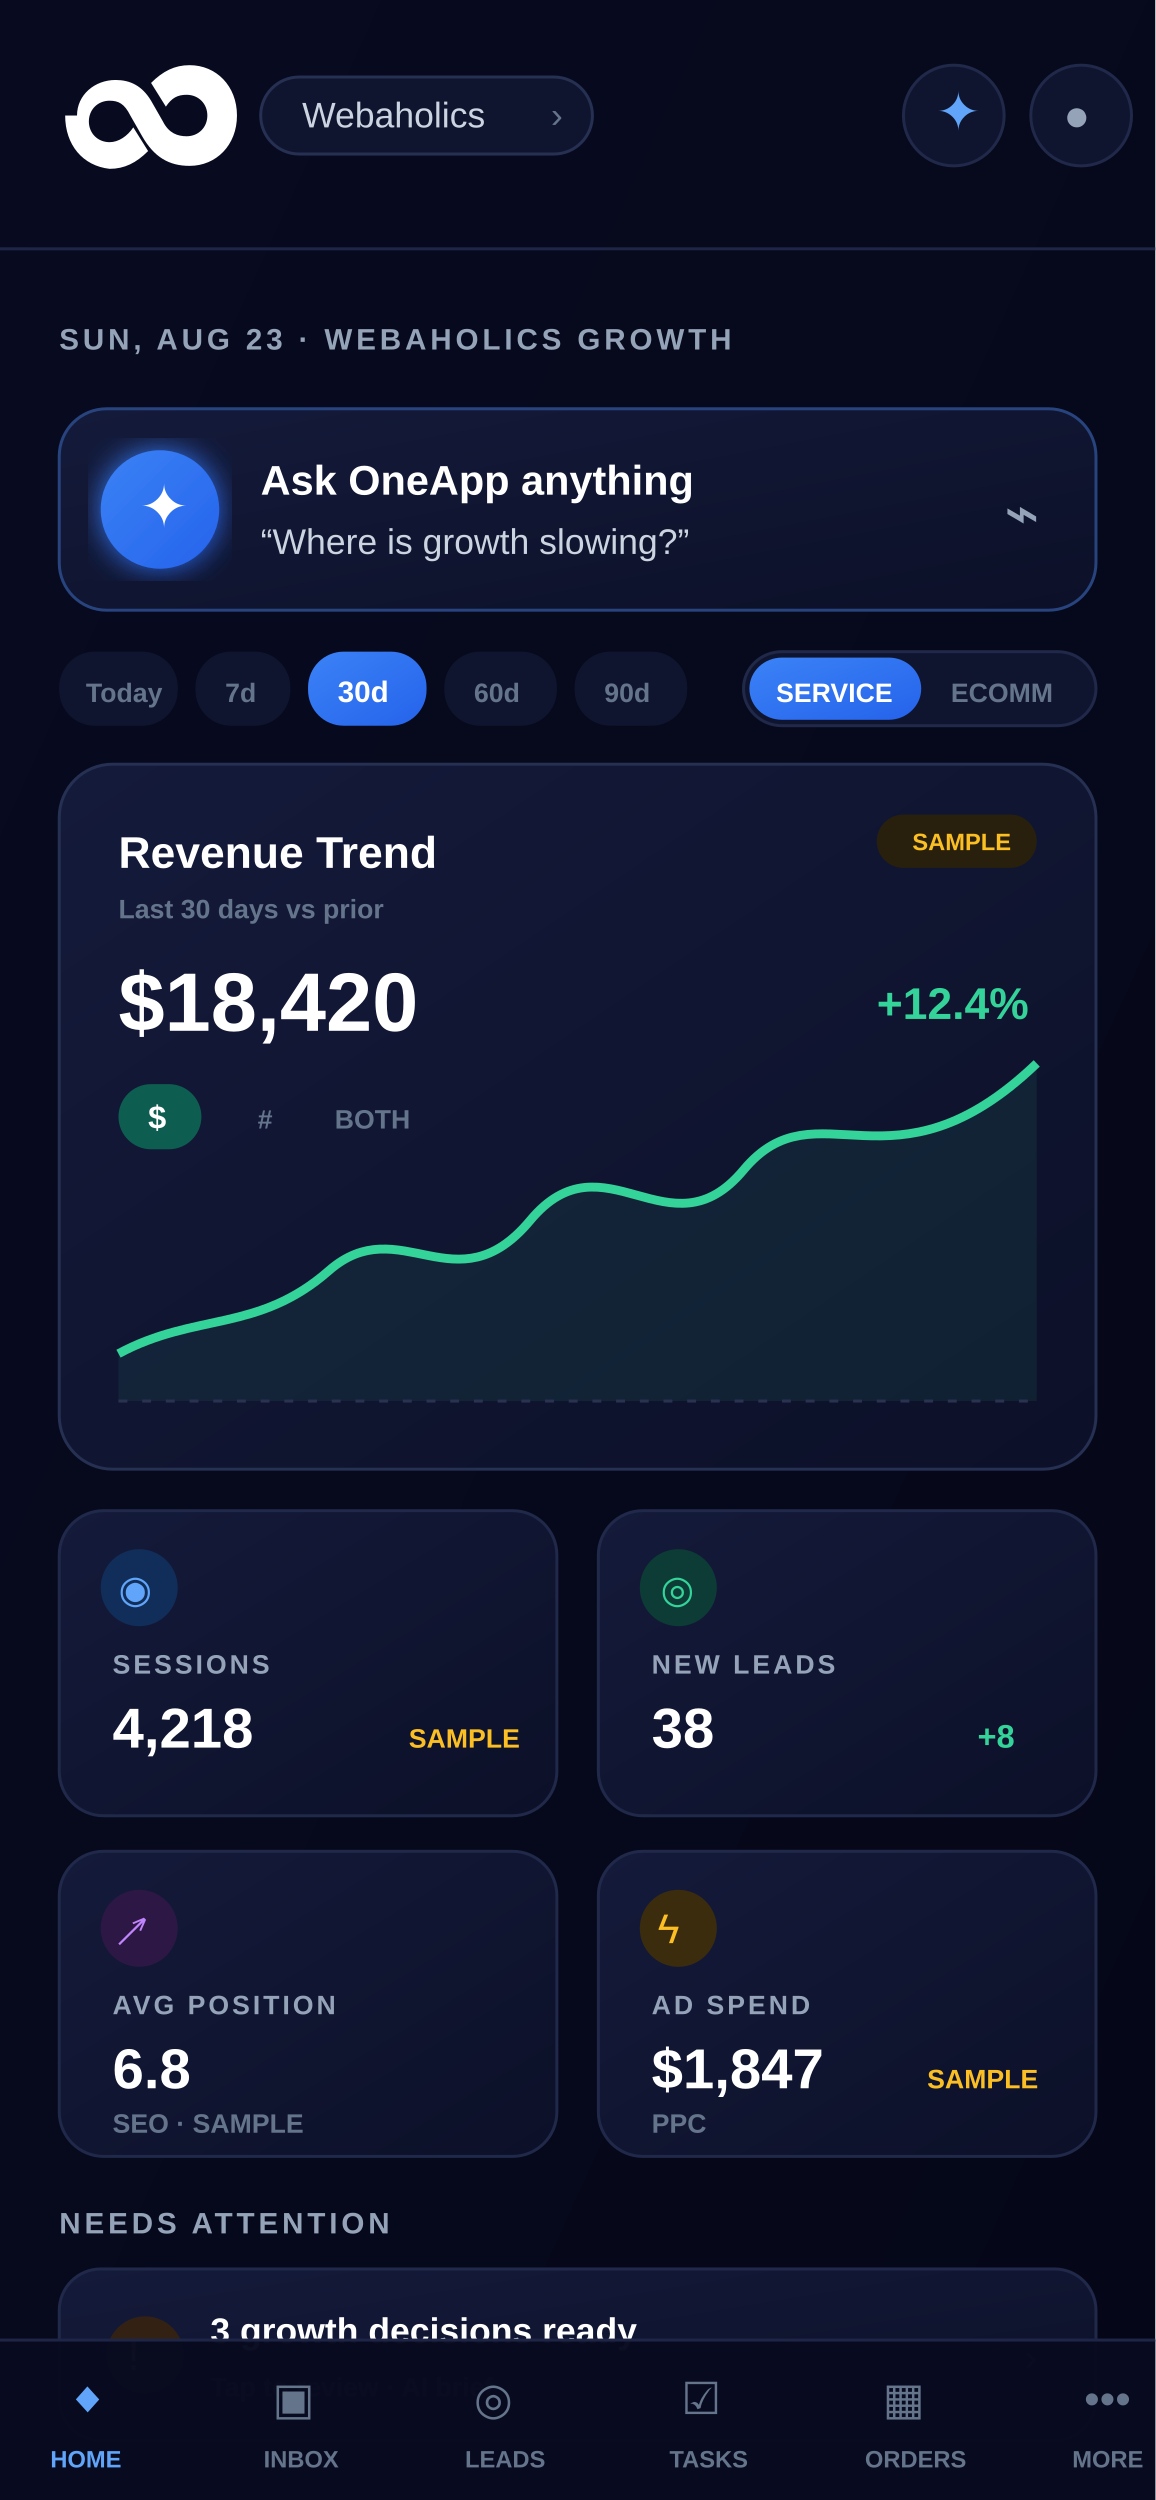
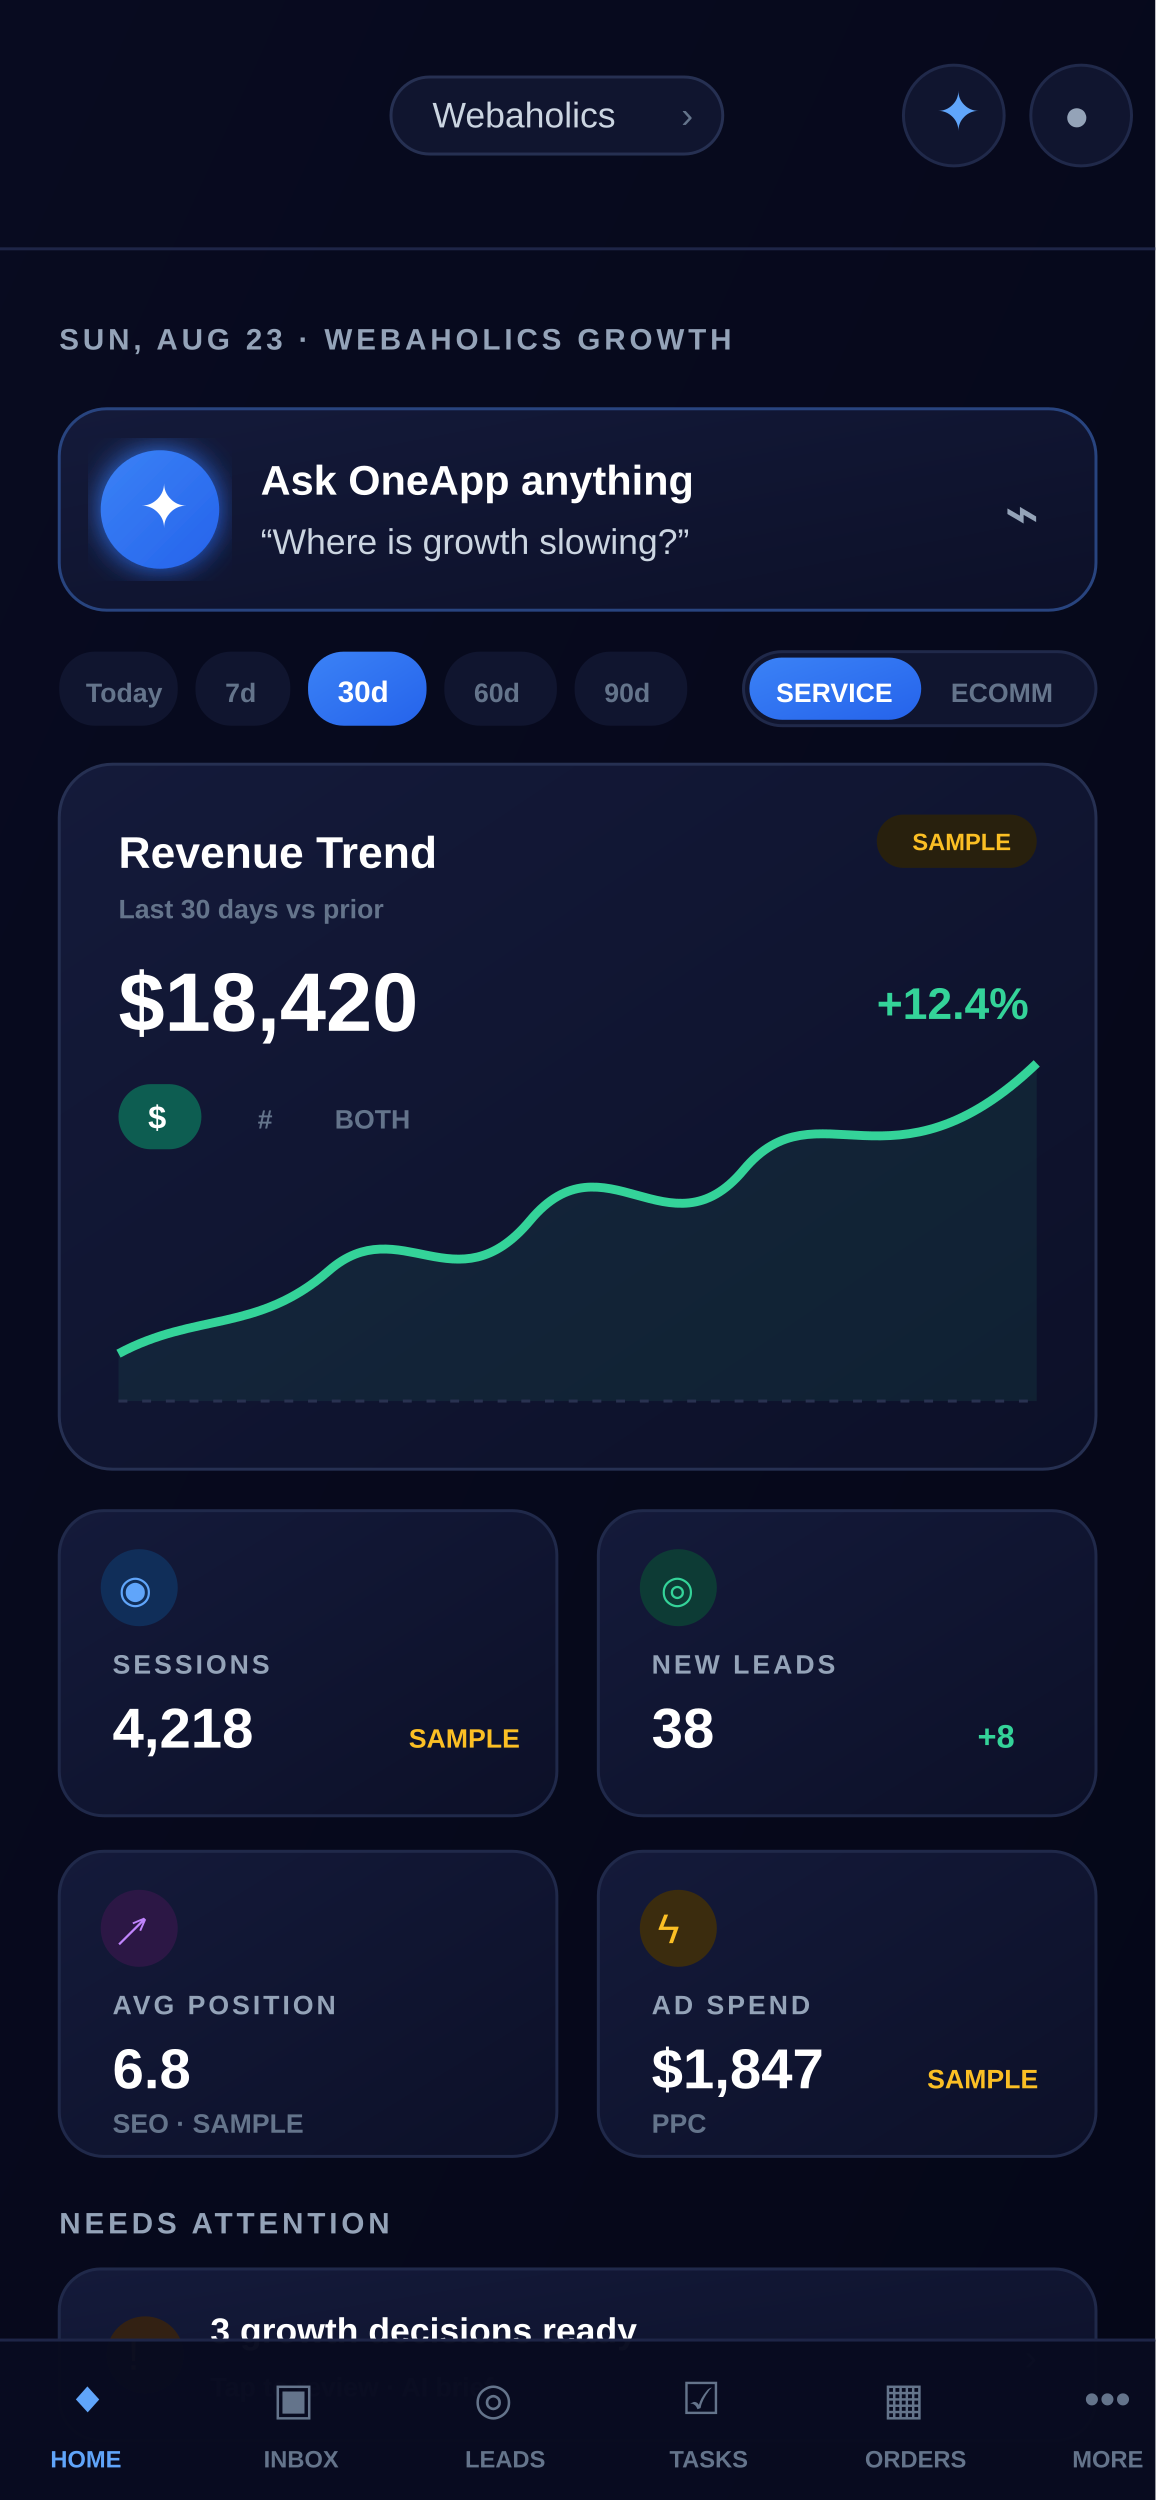
<svg xmlns="http://www.w3.org/2000/svg" width="390" height="844" viewBox="0 0 390 844" role="img" aria-labelledby="title desc">
  <defs>
    <linearGradient id="bg2" x1="0" y1="0" x2="1" y2="1">
      <stop stop-color="#080b20" />
      <stop offset="1" stop-color="#050718" />
    </linearGradient>
    <linearGradient id="blue2" x1="0" y1="0" x2="1" y2="1">
      <stop stop-color="#3b82f6" />
      <stop offset="1" stop-color="#2563eb" />
    </linearGradient>
    <linearGradient id="card2" x1="0" y1="0" x2="1" y2="1">
      <stop stop-color="#141a3a" />
      <stop offset="1" stop-color="#0c1028" />
    </linearGradient>
    <filter id="glow2">
      <feGaussianBlur stdDeviation="5" result="b" />
      <feMerge>
        <feMergeNode in="b" />
        <feMergeNode in="SourceGraphic" />
      </feMerge>
    </filter>
    <style>
      text{font-family:Arial,Helvetica,sans-serif}.label{font-size:10px;font-weight:700;letter-spacing:1.3px;fill:#94a3b8}.tiny{font-size:9px;font-weight:700;fill:#64748b}.body{font-size:12px;fill:#cbd5e1}.value{font-size:28px;font-weight:800;fill:white}.tileValue{font-size:19px;font-weight:800;fill:white}.tileLabel{font-size:9px;font-weight:800;letter-spacing:1px;fill:#94a3b8}.nav{font-size:8px;font-weight:700;fill:#64748b}.green{fill:#34d399}.blueText{fill:#60a5fa}
    </style>
  </defs>
  <rect width="390" height="844" fill="url(#bg2)" />
  <path d="M0 84H390" stroke="#1e2547" />
  <g transform="translate(22 22)">
-     <path d="M4 17c0-7 6-12 13-12 5 0 9 2 12 7l4 7c2 4 5 5 8 5 4 0 7-3 7-7s-3-7-7-7c-3 0-5 1-7 4l-5-8c4-4 8-6 13-6 9 0 16 7 16 17s-7 17-16 17c-7 0-12-3-16-10l-4-7c-2-4-4-5-7-5-4 0-7 3-7 7s3 7 7 7c3 0 6-2 8-5l5 8c-4 4-8 6-13 6C6 34 0 27 0 17z" fill="white" />
-     <rect x="66" y="4" width="112" height="26" rx="13" fill="#10152f" stroke="#263052" />
-     <text x="80" y="21" class="body" font-size="11">Webaholics</text>
-     <text x="164" y="21" fill="#64748b">›</text>
+     <rect x="110" y="4" width="112" height="26" rx="13" fill="#10152f" stroke="#263052" />
+     <text x="124" y="21" class="body" font-size="11">Webaholics</text>
+     <text x="208" y="21" fill="#64748b">›</text>
    <circle cx="300" cy="17" r="17" fill="#10152f" stroke="#20294a" />
    <text x="294" y="22" fill="#60a5fa" font-size="18">✦</text>
    <circle cx="343" cy="17" r="17" fill="#10152f" stroke="#20294a" />
    <text x="337" y="22" fill="#94a3b8" font-size="15">●</text>
  </g>
  <text x="20" y="118" class="label">SUN, AUG 23  ·  WEBAHOLICS GROWTH</text>
  <g transform="translate(20 138)">
    <rect width="350" height="68" rx="16" fill="url(#card2)" stroke="#28447f" />
    <circle cx="34" cy="34" r="20" fill="url(#blue2)" filter="url(#glow2)" />
    <text x="27" y="40" fill="white" font-size="20">✦</text>
    <text x="68" y="29" fill="white" font-size="14" font-weight="800">Ask OneApp anything</text>
    <text x="68" y="49" class="body">“Where is growth slowing?”</text>
    <text x="319" y="42" fill="#94a3b8" font-size="20">⌁</text>
  </g>
  <g transform="translate(20 220)">
    <rect width="40" height="25" rx="12" fill="#10152f" />
    <text x="9" y="17" class="tiny">Today</text>
    <rect x="46" width="32" height="25" rx="12" fill="#10152f" />
    <text x="56" y="17" class="tiny">7d</text>
    <rect x="84" width="40" height="25" rx="12" fill="url(#blue2)" />
    <text x="94" y="17" fill="white" font-size="10" font-weight="800">30d</text>
    <rect x="130" width="38" height="25" rx="12" fill="#10152f" />
    <text x="140" y="17" class="tiny">60d</text>
    <rect x="174" width="38" height="25" rx="12" fill="#10152f" />
    <text x="184" y="17" class="tiny">90d</text>
    <rect x="231" width="119" height="25" rx="13" fill="#10152f" stroke="#20294a" />
    <rect x="233" y="2" width="58" height="21" rx="11" fill="url(#blue2)" />
    <text x="242" y="17" fill="white" font-size="9" font-weight="800">SERVICE</text>
    <text x="301" y="17" class="tiny">ECOMM</text>
  </g>
  <g transform="translate(20 258)">
    <rect width="350" height="238" rx="18" fill="url(#card2)" stroke="#263052" />
    <rect x="276" y="17" width="54" height="18" rx="9" fill="#28200d" />
    <text x="288" y="29" fill="#fbbf24" font-size="8" font-weight="800">SAMPLE</text>
    <text x="20" y="35" fill="white" font-size="15" font-weight="800">Revenue Trend</text>
    <text x="20" y="52" class="tiny">Last 30 days vs prior</text>
    <text x="20" y="90" class="value">$18,420</text>
    <text x="276" y="86" class="green" font-size="15" font-weight="800">+12.4%</text>
    <g transform="translate(20 108)">
      <rect width="28" height="22" rx="11" fill="#0d5d51" />
      <text x="10" y="15" fill="white" font-size="11" font-weight="800">$</text>
      <text x="47" y="15" class="tiny">#</text>
      <text x="73" y="15" class="tiny">BOTH</text>
    </g>
    <path d="M20 199 C46 185 67 192 91 171 S134 184 159 154 S206 167 231 137 S281 148 330 101" fill="none" stroke="#34d399" stroke-width="3" />
    <path d="M20 199 C46 185 67 192 91 171 S134 184 159 154 S206 167 231 137 S281 148 330 101 V215 H20Z" fill="#34d399" opacity=".08" />
    <path d="M20 215H330" stroke="#293251" stroke-dasharray="3 5" />
  </g>
  <g transform="translate(20 510)">
    <g>
      <rect width="168" height="103" rx="15" fill="url(#card2)" stroke="#20294a" />
      <circle cx="27" cy="26" r="13" fill="#102e59" />
      <text x="20" y="31" class="blueText" font-size="13">◉</text>
      <text x="18" y="55" class="tileLabel">SESSIONS</text>
      <text x="18" y="80" class="tileValue">4,218</text>
      <text x="118" y="80" fill="#fbbf24" font-size="9" font-weight="800">SAMPLE</text>
    </g>
    <g transform="translate(182 0)">
      <rect width="168" height="103" rx="15" fill="url(#card2)" stroke="#20294a" />
      <circle cx="27" cy="26" r="13" fill="#0d3b35" />
      <text x="21" y="31" class="green" font-size="13">◎</text>
      <text x="18" y="55" class="tileLabel">NEW LEADS</text>
      <text x="18" y="80" class="tileValue">38</text>
      <text x="128" y="80" class="green" font-size="11" font-weight="800">+8</text>
    </g>
    <g transform="translate(0 115)">
      <rect width="168" height="103" rx="15" fill="url(#card2)" stroke="#20294a" />
      <circle cx="27" cy="26" r="13" fill="#2c1745" />
      <text x="20" y="31" fill="#c084fc" font-size="13">↗</text>
      <text x="18" y="55" class="tileLabel">AVG POSITION</text>
      <text x="18" y="80" class="tileValue">6.8</text>
      <text x="18" y="95" class="tiny">SEO · SAMPLE</text>
    </g>
    <g transform="translate(182 115)">
      <rect width="168" height="103" rx="15" fill="url(#card2)" stroke="#20294a" />
      <circle cx="27" cy="26" r="13" fill="#3b2c0e" />
      <text x="20" y="31" fill="#fbbf24" font-size="14">ϟ</text>
      <text x="18" y="55" class="tileLabel">AD SPEND</text>
      <text x="18" y="80" class="tileValue">$1,847</text>
      <text x="111" y="80" fill="#fbbf24" font-size="9" font-weight="800">SAMPLE</text>
      <text x="18" y="95" class="tiny">PPC</text>
    </g>
  </g>
  <g transform="translate(20 742)">
    <text x="0" y="12" class="label">NEEDS ATTENTION</text>
    <rect y="24" width="350" height="58" rx="14" fill="url(#card2)" stroke="#20294a" />
    <circle cx="29" cy="53" r="13" fill="#332113" />
    <text x="23" y="58" fill="#fbbf24" font-size="15">!</text>
    <text x="51" y="49" fill="white" font-size="12" font-weight="800">3 growth decisions ready</text>
    <text x="51" y="67" class="tiny">Tap to review · AI brief</text>
    <text x="326" y="58" fill="#64748b">›</text>
  </g>
  <rect x="0" y="790" width="390" height="54" fill="#080b20" opacity=".98" />
  <path d="M0 790H390" stroke="#1e2547" />
  <g transform="translate(22 805)">
    <text x="0" y="10" class="blueText" font-size="15">◆</text>
    <text x="-5" y="28" class="nav blueText">HOME</text>
    <text x="70" y="10" fill="#64748b" font-size="15">▣</text>
    <text x="67" y="28" class="nav">INBOX</text>
    <text x="138" y="10" fill="#64748b" font-size="15">◎</text>
    <text x="135" y="28" class="nav">LEADS</text>
    <text x="208" y="10" fill="#64748b" font-size="15">☑</text>
    <text x="204" y="28" class="nav">TASKS</text>
    <text x="276" y="10" fill="#64748b" font-size="15">▦</text>
    <text x="270" y="28" class="nav">ORDERS</text>
    <text x="344" y="10" fill="#64748b" font-size="15">•••</text>
    <text x="340" y="28" class="nav">MORE</text>
  </g>
</svg>
